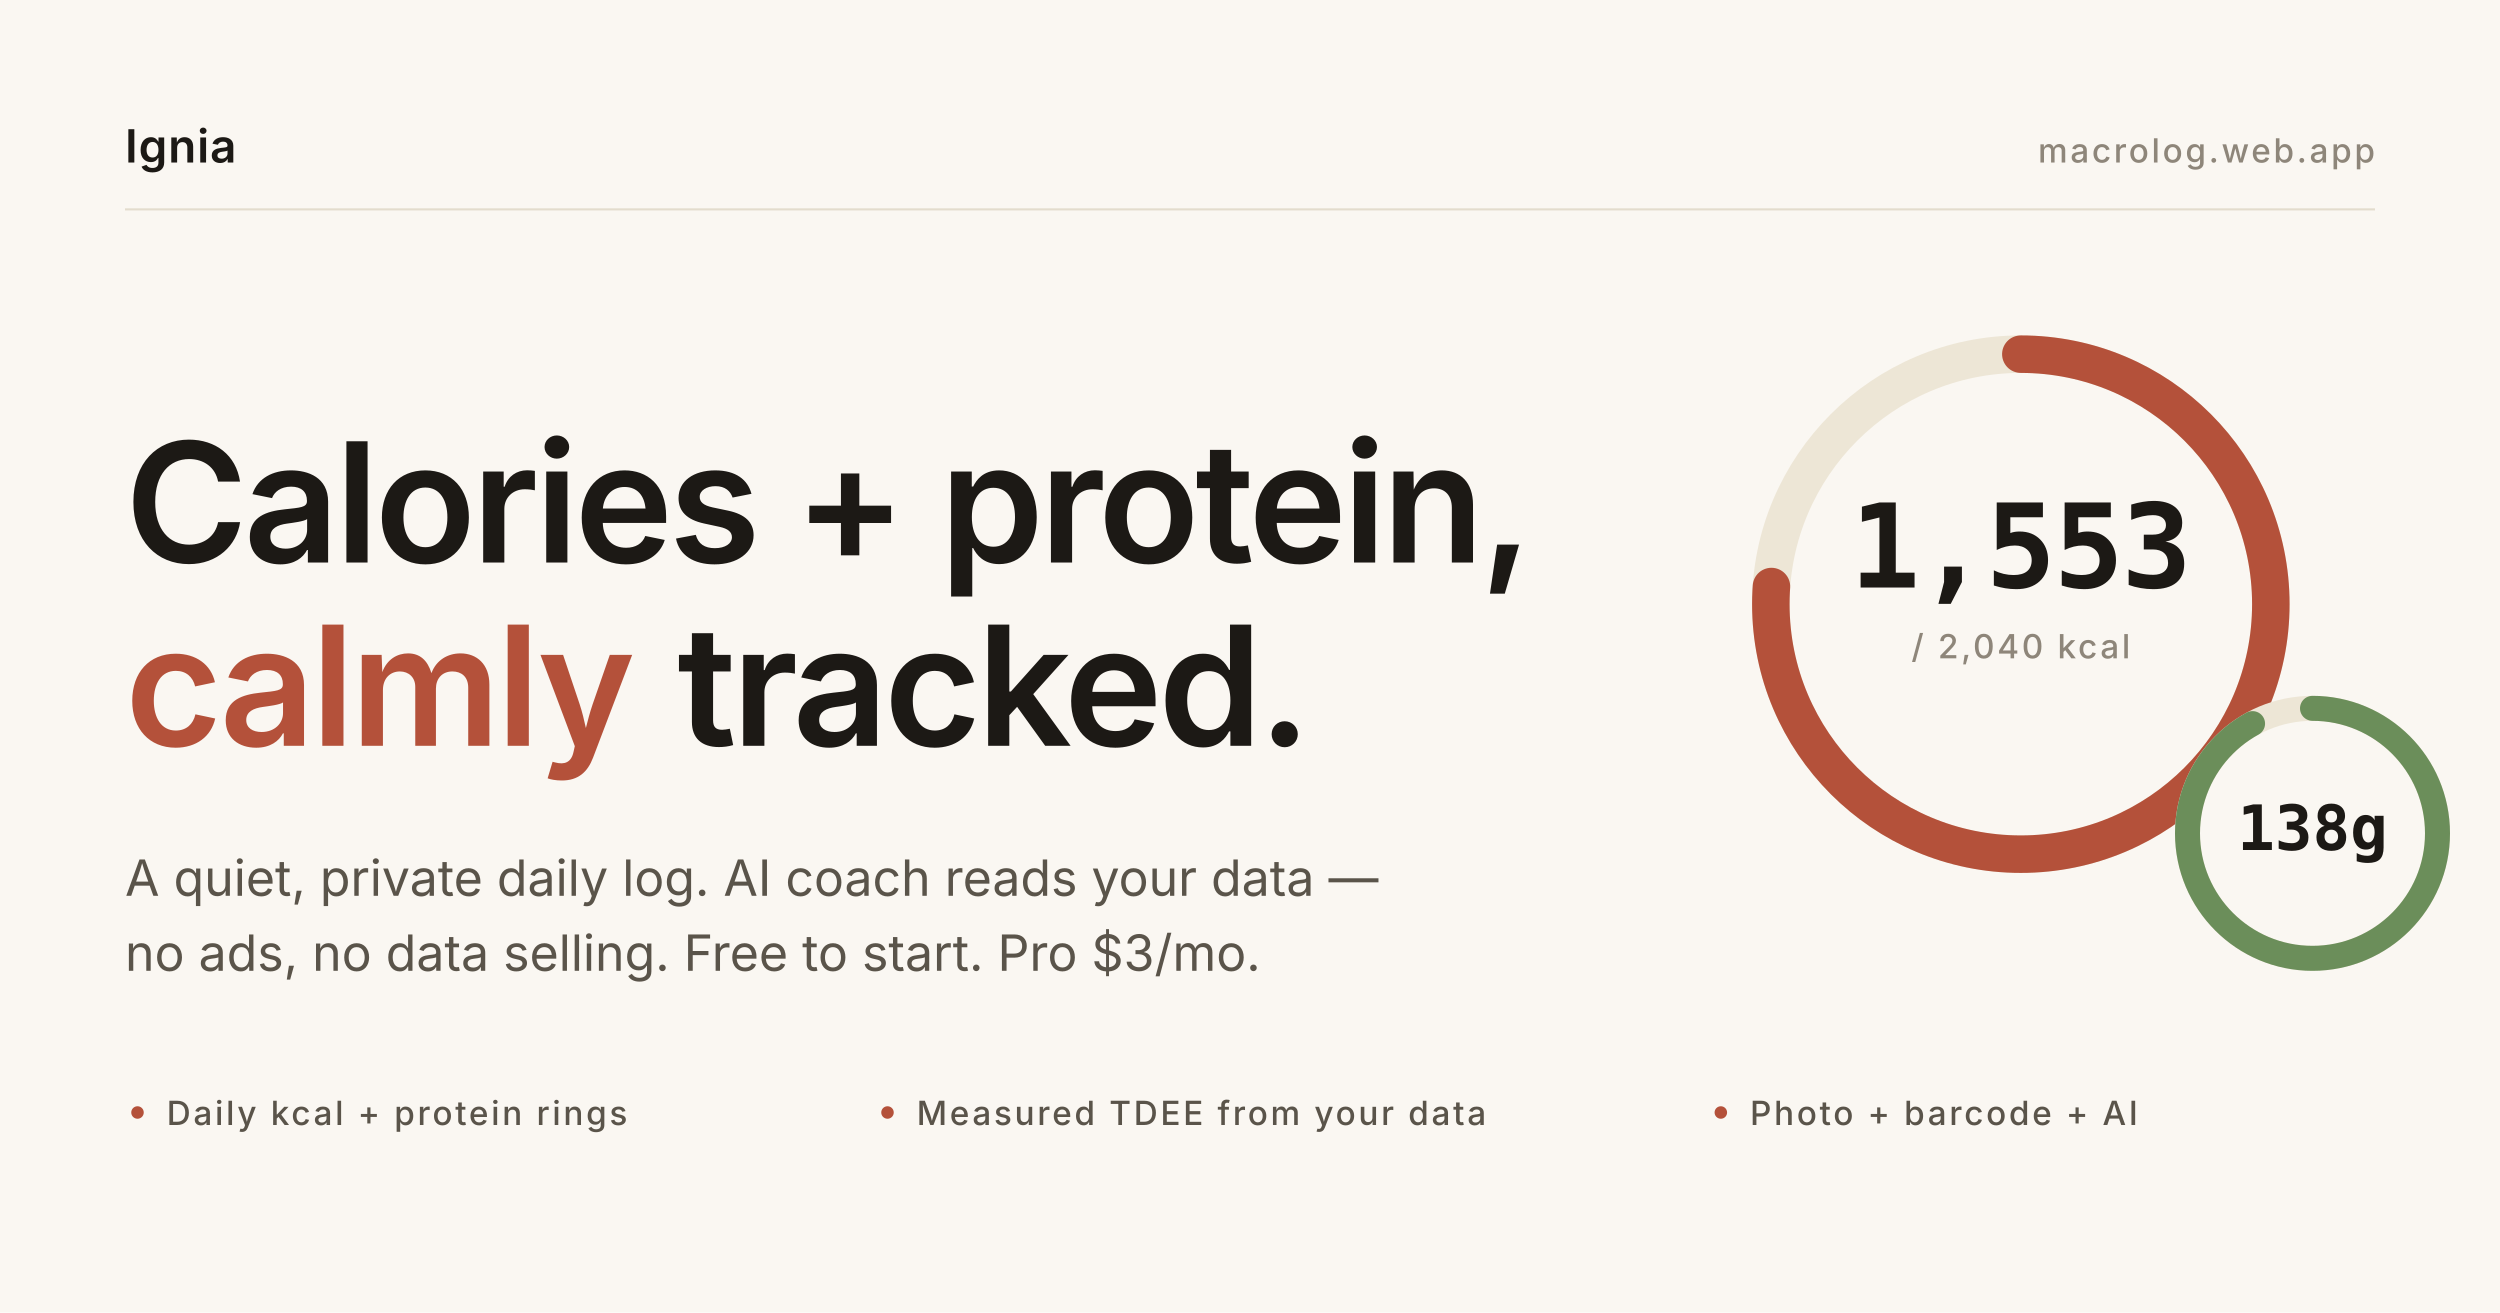
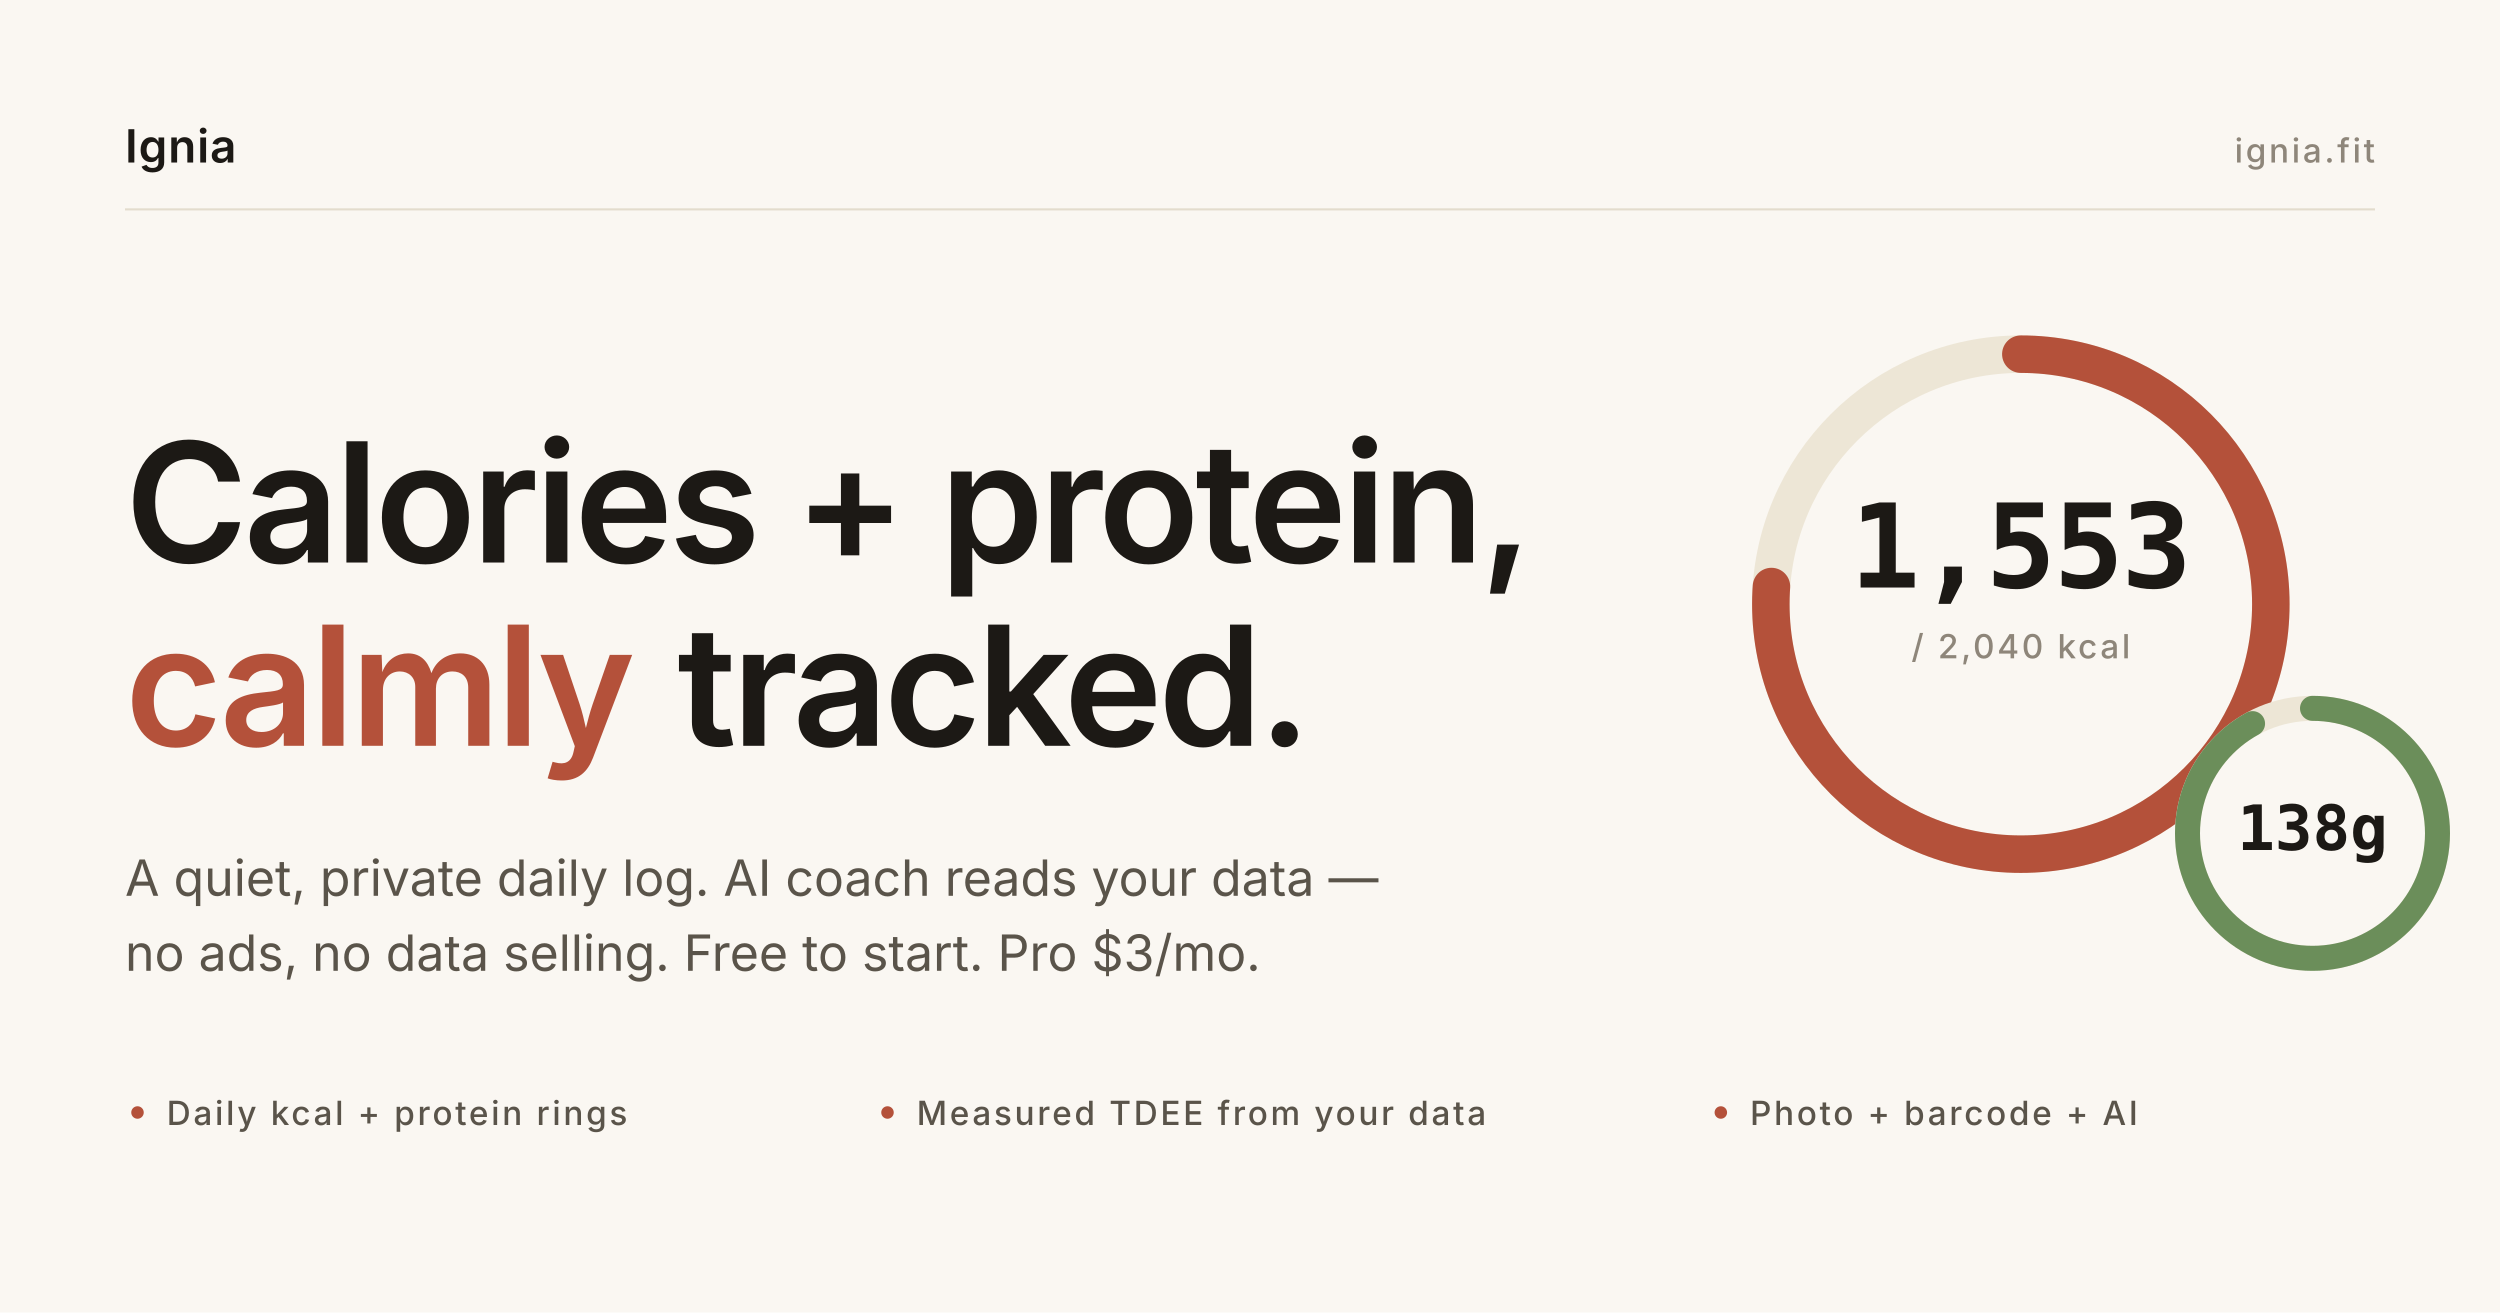
<svg xmlns="http://www.w3.org/2000/svg" viewBox="0 0 1200 630" width="1200" height="630" role="img" aria-label="Ignia — calmly track calories and protein">
  <defs>
    <style>
      .paper-bg { fill: #FAF7F2; }
      .ink { fill: #1C1915; }
      .ink-soft { fill: #5A544A; }
      .ink-muted { fill: #8E867A; }
      .accent { fill: #B4513A; }
      .accent-stroke { stroke: #B4513A; fill: none; }
      .sage-stroke { stroke: #6B8E5A; fill: none; }
      .ring-bg { stroke: #EDE6D6; fill: none; }
      .h1 { font: 600 80px/1.05 'Geist', 'Inter', system-ui, sans-serif; letter-spacing: -0.025em; }
      .accent-em { fill: #B4513A; font-style: normal; }
      .body { font: 400 24px/1.4 'Geist', 'Inter', system-ui, sans-serif; }
      .caption { font: 500 16px/1 'Geist', 'Inter', system-ui, sans-serif; letter-spacing: 0.08em; text-transform: uppercase; }
      .num-big { font: 600 56px/1 'Geist Mono', ui-monospace, monospace; letter-spacing: -0.02em; }
      .num-mid { font: 600 30px/1 'Geist Mono', ui-monospace, monospace; }
      .wordmark { font: 600 22px/1 'Geist', 'Inter', system-ui, sans-serif; letter-spacing: 0.02em; }
    </style>
  </defs>
  <rect width="1200" height="630" class="paper-bg" />
  <text x="60" y="78" class="wordmark ink">Ignia</text>
-   <text x="1140" y="78" class="caption ink-muted" text-anchor="end">macrolog.web.app</text>
+   <text x="1140" y="78" class="caption ink-muted" text-anchor="end">ignia.fit</text>
  <rect x="60" y="100" width="1080" height="1" fill="#E3DCCD" />
  <text x="60" y="270" class="h1 ink">Calories + protein,</text>
  <text x="60" y="358" class="h1">
    <tspan class="accent-em">calmly</tspan>
    <tspan class="ink">tracked.</tspan>
  </text>
  <text x="60" y="430" class="body ink-soft">A quiet, private daily log. AI coach reads your data —</text>
  <text x="60" y="466" class="body ink-soft">no ads, no data selling. Free to start. Pro $3/mo.</text>
  <g transform="translate(60, 540)">
    <circle cx="6" cy="-6" r="3" class="accent" />
    <text x="20" y="0" class="caption ink-soft">Daily kcal + protein rings</text>
  </g>
  <g transform="translate(420, 540)">
    <circle cx="6" cy="-6" r="3" class="accent" />
    <text x="20" y="0" class="caption ink-soft">Measured TDEE from your data</text>
  </g>
  <g transform="translate(820, 540)">
    <circle cx="6" cy="-6" r="3" class="accent" />
    <text x="20" y="0" class="caption ink-soft">Photo + barcode + AI</text>
  </g>
  <g transform="translate(0, 0)">
    <circle cx="970" cy="290" r="120" class="ring-bg" stroke-width="18" />
    <circle cx="970" cy="290" r="120" class="accent-stroke" stroke-width="18" stroke-linecap="round" stroke-dasharray="754" stroke-dashoffset="180" transform="rotate(-90 970 290)" />
    <text x="970" y="282" class="num-big ink" text-anchor="middle">1,553</text>
    <text x="970" y="316" class="caption ink-muted" text-anchor="middle">/ 2,040 kcal</text>
    <circle cx="1110" cy="400" r="60" class="paper-bg" stroke="#FAF7F2" stroke-width="6" />
    <circle cx="1110" cy="400" r="60" class="ring-bg" stroke-width="12" />
    <circle cx="1110" cy="400" r="60" class="sage-stroke" stroke-width="12" stroke-linecap="round" stroke-dasharray="377" stroke-dashoffset="30" transform="rotate(-90 1110 400)" />
    <text x="1110" y="408" class="num-mid ink" text-anchor="middle">138g</text>
  </g>
</svg>
